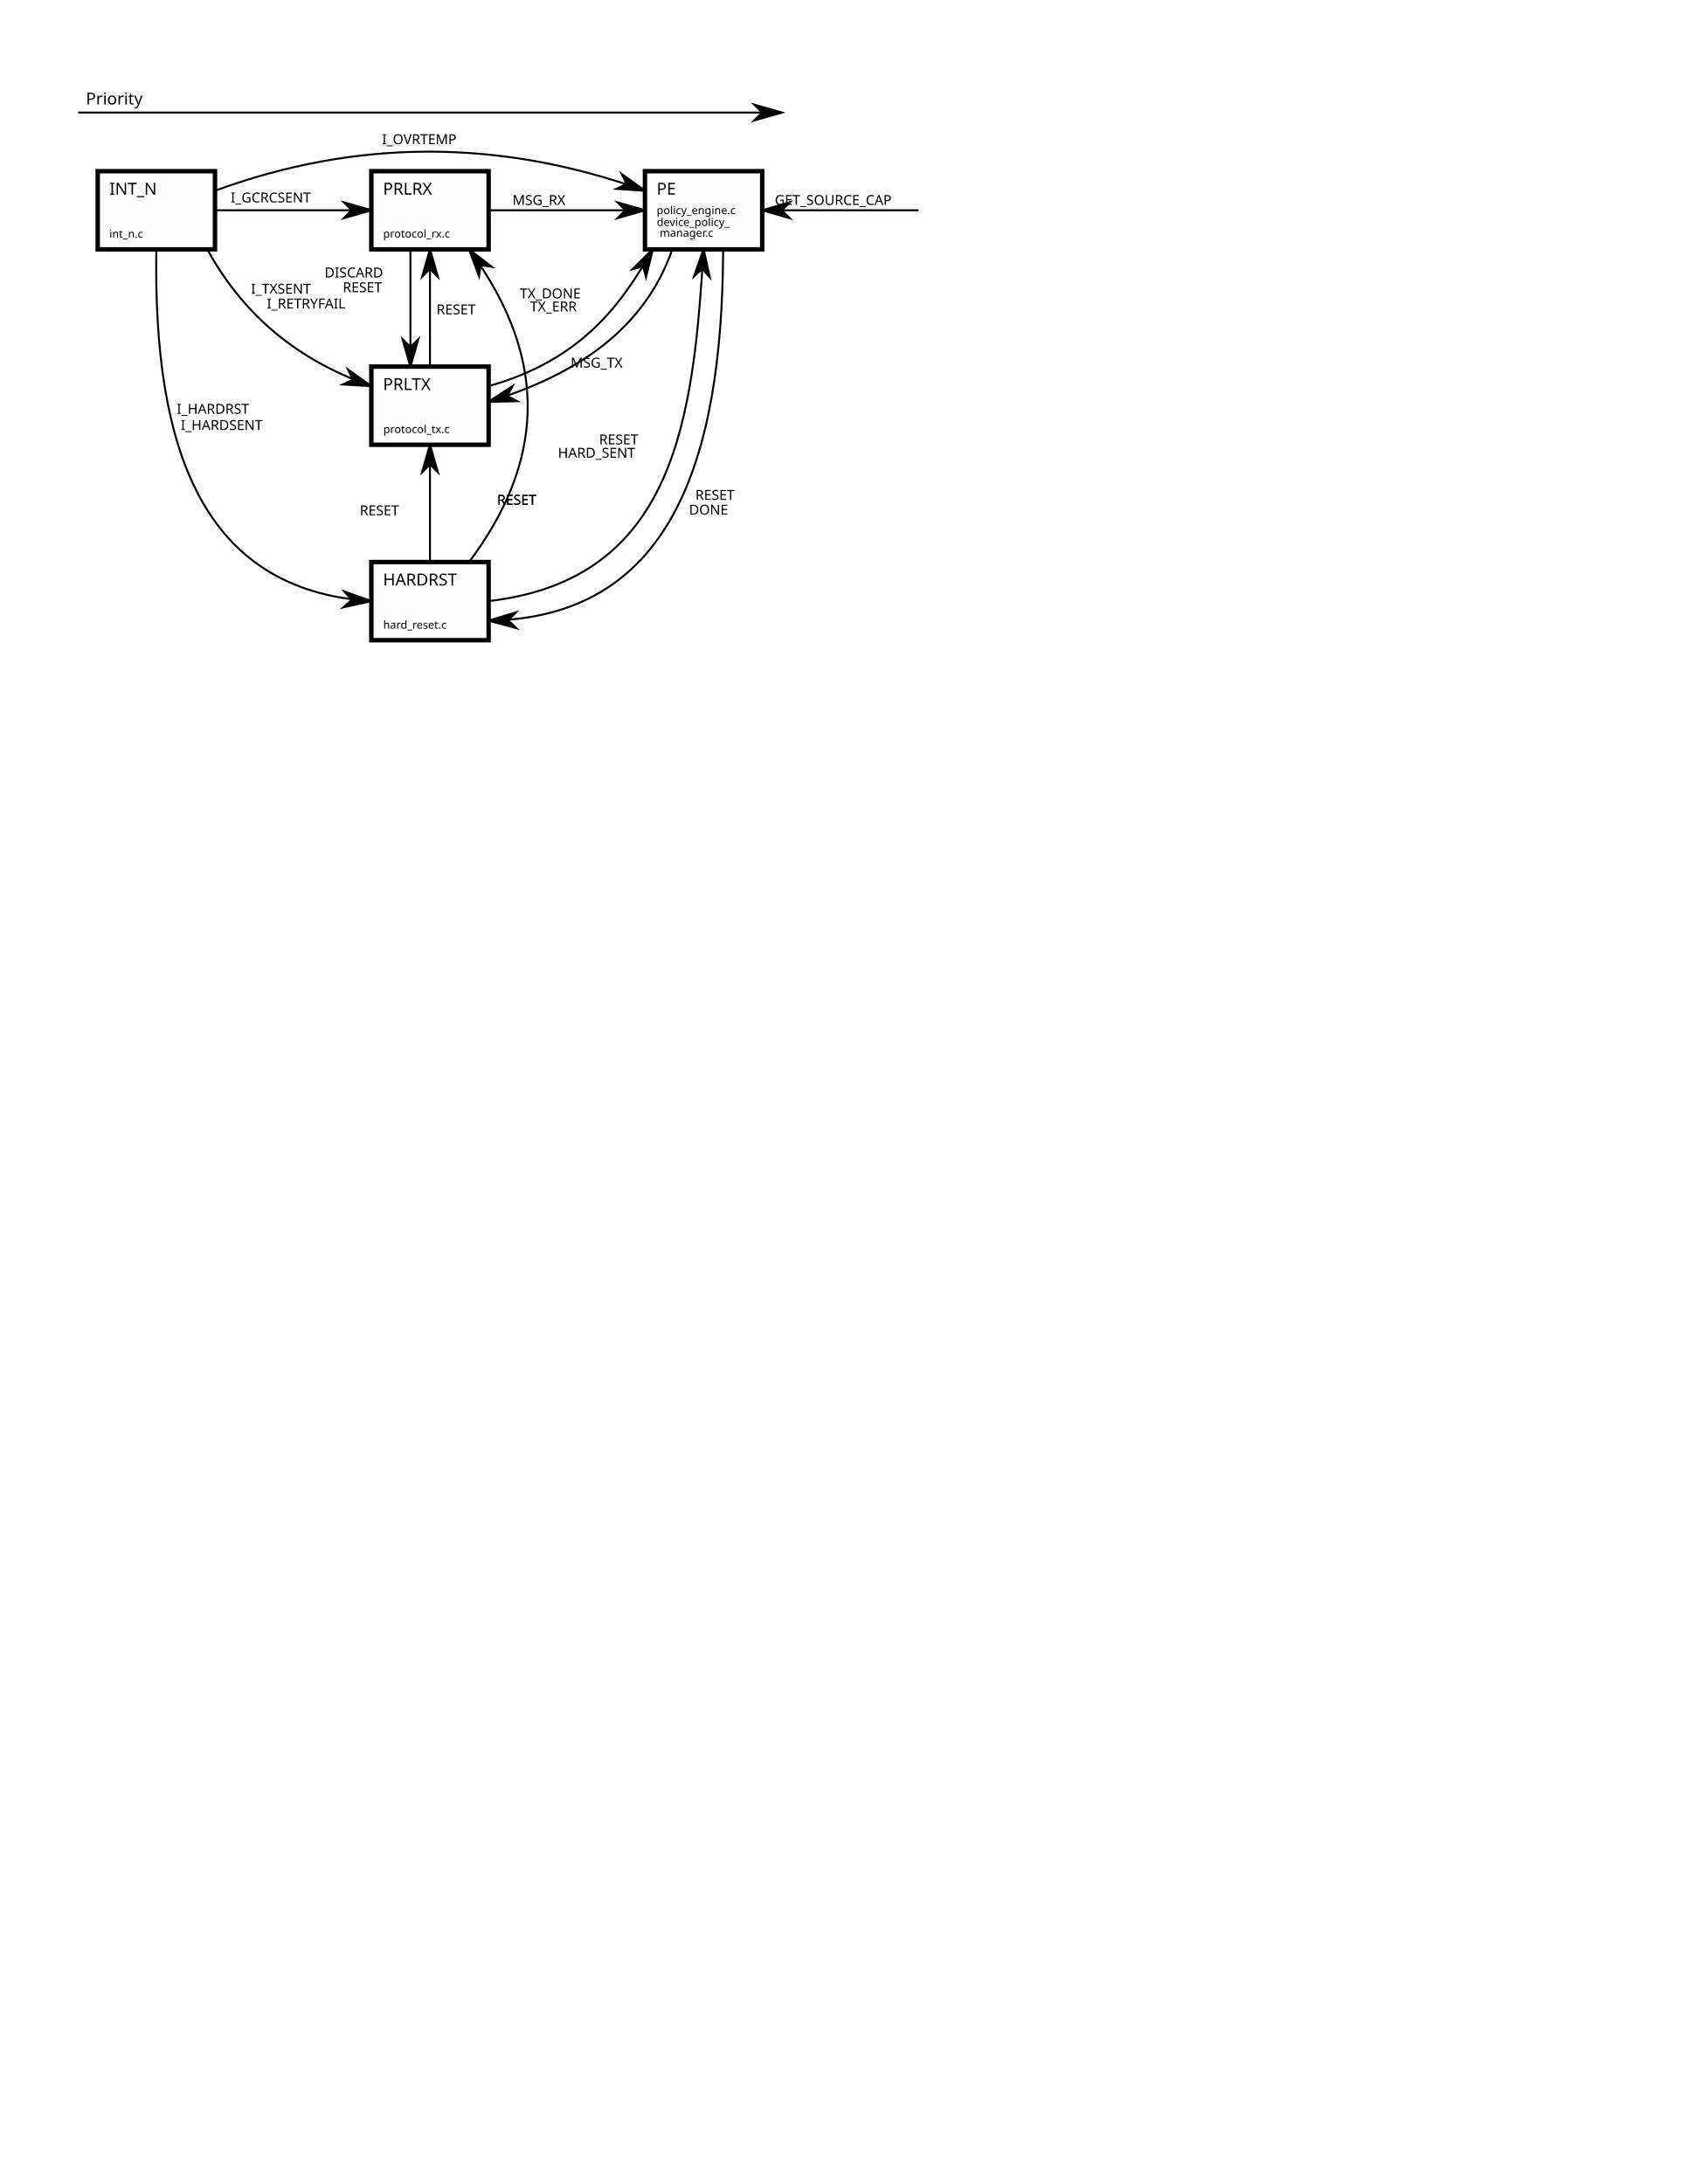
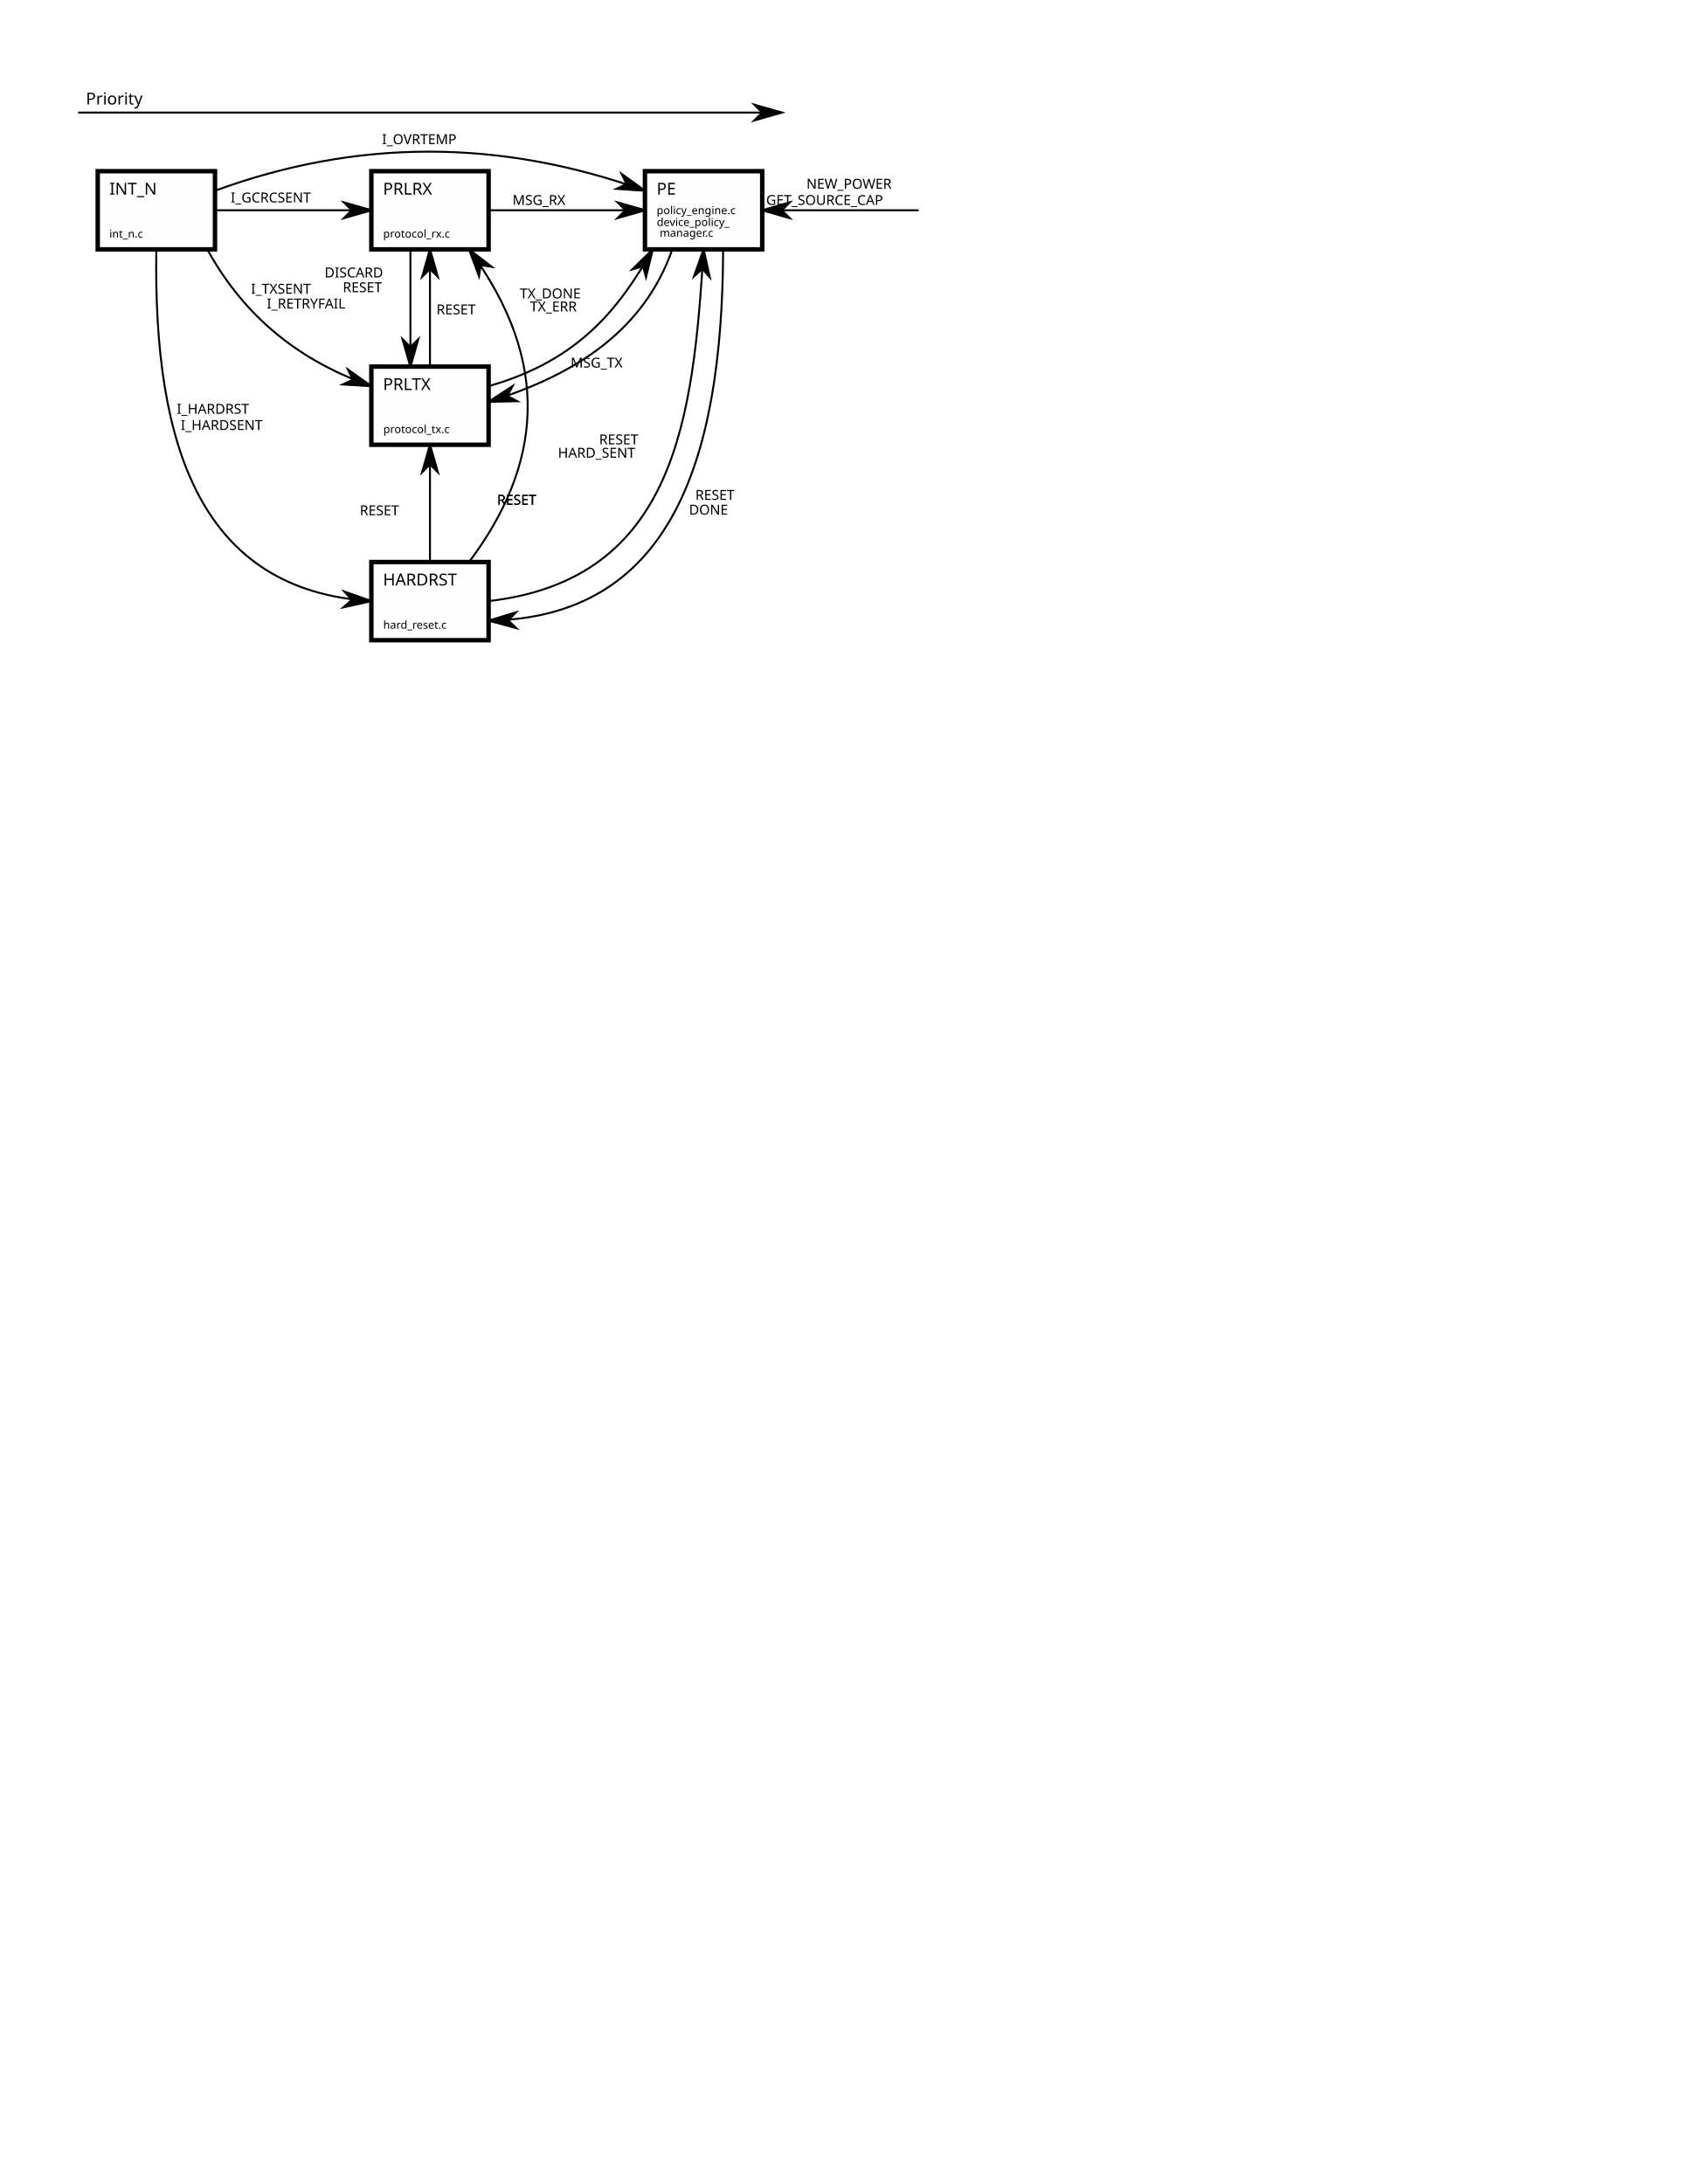
<svg xmlns="http://www.w3.org/2000/svg" width="8.5in" height="11in" viewBox="0 0 215.9 279.4" version="1.1" id="svg8">
  <defs id="defs2">
    <marker style="overflow:visible" id="InfiniteLineStart" refX="0" refY="0" orient="auto">
      <g id="g4863" style="fill:#000000;stroke:#000000;stroke-opacity:1;fill-opacity:1" transform="translate(-13,0)">
        <circle id="circle4857" r="0.8" cy="0" cx="3" style="stroke:#000000;stroke-opacity:1;fill:#000000;fill-opacity:1" />
        <circle id="circle4859" r="0.8" cy="0" cx="6.5" style="stroke:#000000;stroke-opacity:1;fill:#000000;fill-opacity:1" />
        <circle id="circle4861" r="0.8" cy="0" cx="10" style="stroke:#000000;stroke-opacity:1;fill:#000000;fill-opacity:1" />
      </g>
    </marker>
    <marker orient="auto" refY="0.0" refX="0.0" id="marker5236" style="overflow:visible;">
      <path id="path4616" d="M 0.0,0.0 L 5.0,-5.0 L -12.5,0.0 L 5.0,5.0 L 0.0,0.0 z " style="fill-rule:evenodd;stroke:#000000;stroke-width:1pt;stroke-opacity:1;fill:#000000;fill-opacity:1" transform="scale(0.8) rotate(180) translate(12.5,0)" />
    </marker>
    <marker orient="auto" refY="0.0" refX="0.0" id="Arrow1Mend" style="overflow:visible;">
      <path id="path4622" d="M 0.0,0.0 L 5.0,-5.0 L -12.5,0.0 L 5.0,5.0 L 0.0,0.0 z " style="fill-rule:evenodd;stroke:#000000;stroke-width:1pt;stroke-opacity:1;fill:#000000;fill-opacity:1" transform="scale(0.4) rotate(180) translate(10,0)" />
    </marker>
    <marker orient="auto" refY="0.0" refX="0.0" id="Arrow1Send" style="overflow:visible;">
      <path id="path4628" d="M 0.0,0.0 L 5.0,-5.0 L -12.5,0.0 L 5.0,5.0 L 0.0,0.0 z " style="fill-rule:evenodd;stroke:#000000;stroke-width:1pt;stroke-opacity:1;fill:#000000;fill-opacity:1" transform="scale(0.2) rotate(180) translate(6,0)" />
    </marker>
    <marker orient="auto" refY="0.0" refX="0.0" id="marker4611" style="overflow:visible;">
      <path id="path4609" d="M 0.0,0.0 L 5.0,-5.0 L -12.5,0.0 L 5.0,5.0 L 0.0,0.0 z " style="fill-rule:evenodd;stroke:#000000;stroke-width:1pt;stroke-opacity:1;fill:#000000;fill-opacity:1" transform="scale(0.8) rotate(180) translate(12.5,0)" />
    </marker>
    <marker style="overflow:visible;" id="marker11527" refX="0.0" refY="0.0" orient="auto">
      <path transform="scale(0.8) rotate(180) translate(12.5,0)" style="fill-rule:evenodd;stroke:#000000;stroke-width:1pt;stroke-opacity:1;fill:#000000;fill-opacity:1" d="M 0.0,0.0 L 5.0,-5.0 L -12.5,0.0 L 5.0,5.0 L 0.0,0.0 z " id="path11525" />
    </marker>
    <marker style="overflow:visible;" id="marker9585" refX="0.0" refY="0.0" orient="auto">
      <path transform="scale(0.8) rotate(180) translate(12.5,0)" style="fill-rule:evenodd;stroke:#000000;stroke-width:1pt;stroke-opacity:1;fill:#000000;fill-opacity:1" d="M 0.0,0.0 L 5.0,-5.0 L -12.5,0.0 L 5.0,5.0 L 0.0,0.0 z " id="path9583" />
    </marker>
    <marker style="overflow:visible;" id="marker9123" refX="0.0" refY="0.0" orient="auto">
      <path transform="scale(0.8) rotate(180) translate(12.5,0)" style="fill-rule:evenodd;stroke:#000000;stroke-width:1pt;stroke-opacity:1;fill:#000000;fill-opacity:1" d="M 0.0,0.0 L 5.0,-5.0 L -12.5,0.0 L 5.0,5.0 L 0.0,0.0 z " id="path9121" />
    </marker>
    <marker orient="auto" refY="0.0" refX="0.0" id="marker9035" style="overflow:visible;">
      <path id="path9033" d="M 0.0,0.0 L 5.0,-5.0 L -12.5,0.0 L 5.0,5.0 L 0.0,0.0 z " style="fill-rule:evenodd;stroke:#000000;stroke-width:1pt;stroke-opacity:1;fill:#000000;fill-opacity:1" transform="scale(0.8) rotate(180) translate(12.5,0)" />
    </marker>
    <marker style="overflow:visible;" id="marker8953" refX="0.0" refY="0.0" orient="auto">
      <path transform="scale(0.8) rotate(180) translate(12.5,0)" style="fill-rule:evenodd;stroke:#000000;stroke-width:1pt;stroke-opacity:1;fill:#000000;fill-opacity:1" d="M 0.0,0.0 L 5.0,-5.0 L -12.5,0.0 L 5.0,5.0 L 0.0,0.0 z " id="path8951" />
    </marker>
    <marker orient="auto" refY="0.0" refX="0.0" id="marker8619" style="overflow:visible;">
      <path id="path8617" d="M 0.0,0.0 L 5.0,-5.0 L -12.5,0.0 L 5.0,5.0 L 0.0,0.0 z " style="fill-rule:evenodd;stroke:#000000;stroke-width:1pt;stroke-opacity:1;fill:#000000;fill-opacity:1" transform="scale(0.8) rotate(180) translate(12.5,0)" />
    </marker>
    <marker style="overflow:visible;" id="marker8549" refX="0.0" refY="0.0" orient="auto">
      <path transform="scale(0.8) rotate(180) translate(12.5,0)" style="fill-rule:evenodd;stroke:#000000;stroke-width:1pt;stroke-opacity:1;fill:#000000;fill-opacity:1" d="M 0.0,0.0 L 5.0,-5.0 L -12.5,0.0 L 5.0,5.0 L 0.0,0.0 z " id="path8547" />
    </marker>
    <marker orient="auto" refY="0.0" refX="0.0" id="marker7571" style="overflow:visible;">
      <path id="path7569" d="M 0.0,0.0 L 5.0,-5.0 L -12.5,0.0 L 5.0,5.0 L 0.0,0.0 z " style="fill-rule:evenodd;stroke:#000000;stroke-width:1pt;stroke-opacity:1;fill:#000000;fill-opacity:1" transform="scale(0.8) rotate(180) translate(12.5,0)" />
    </marker>
    <marker style="overflow:visible;" id="marker6867" refX="0.0" refY="0.0" orient="auto">
      <path transform="scale(0.8) rotate(180) translate(12.5,0)" style="fill-rule:evenodd;stroke:#000000;stroke-width:1pt;stroke-opacity:1;fill:#000000;fill-opacity:1" d="M 0.0,0.0 L 5.0,-5.0 L -12.5,0.0 L 5.0,5.0 L 0.0,0.0 z " id="path6865" />
    </marker>
    <marker orient="auto" refY="0.0" refX="0.0" id="marker6815" style="overflow:visible;">
      <path id="path6813" d="M 0.0,0.0 L 5.0,-5.0 L -12.5,0.0 L 5.0,5.0 L 0.0,0.0 z " style="fill-rule:evenodd;stroke:#000000;stroke-width:1pt;stroke-opacity:1;fill:#000000;fill-opacity:1" transform="scale(0.8) rotate(180) translate(12.5,0)" />
    </marker>
    <marker style="overflow:visible;" id="marker6315" refX="0.0" refY="0.0" orient="auto">
      <path transform="scale(0.8) rotate(180) translate(12.5,0)" style="fill-rule:evenodd;stroke:#000000;stroke-width:1pt;stroke-opacity:1;fill:#000000;fill-opacity:1" d="M 0.0,0.0 L 5.0,-5.0 L -12.5,0.0 L 5.0,5.0 L 0.0,0.0 z " id="path6313" />
    </marker>
    <marker orient="auto" refY="0.0" refX="0.0" id="marker4893" style="overflow:visible;">
      <path id="path4891" d="M 0.0,0.0 L 5.0,-5.0 L -12.5,0.0 L 5.0,5.0 L 0.0,0.0 z " style="fill-rule:evenodd;stroke:#000000;stroke-width:1pt;stroke-opacity:1;fill:#000000;fill-opacity:1" transform="scale(0.8) rotate(180) translate(12.5,0)" />
    </marker>
    <marker style="overflow:visible;" id="marker4857" refX="0.0" refY="0.0" orient="auto">
      <path transform="scale(0.8) rotate(180) translate(12.5,0)" style="fill-rule:evenodd;stroke:#000000;stroke-width:1pt;stroke-opacity:1;fill:#000000;fill-opacity:1" d="M 0.0,0.0 L 5.0,-5.0 L -12.5,0.0 L 5.0,5.0 L 0.0,0.0 z " id="path4855" />
    </marker>
    <marker orient="auto" refY="0.0" refX="0.0" id="Arrow1Lend" style="overflow:visible;">
      <path id="path4568" d="M 0.0,0.0 L 5.0,-5.0 L -12.5,0.0 L 5.0,5.0 L 0.0,0.0 z " style="fill-rule:evenodd;stroke:#000000;stroke-width:1pt;stroke-opacity:1;fill:#000000;fill-opacity:1" transform="scale(0.8) rotate(180) translate(12.5,0)" />
    </marker>
  </defs>
  <g id="layer1" transform="translate(0,-17.6)">
    <path style="fill:none;fill-rule:evenodd;stroke:#000000;stroke-width:0.25;stroke-linecap:butt;stroke-linejoin:miter;stroke-miterlimit:4;stroke-dasharray:none;stroke-opacity:1;marker-end:url(#marker4611)" d="m 117.5,44.5 h -20" id="path4607" />
    <path style="fill:none;fill-rule:evenodd;stroke:#000000;stroke-width:0.25;stroke-linecap:butt;stroke-linejoin:miter;stroke-miterlimit:4;stroke-dasharray:none;stroke-opacity:1;marker-end:url(#marker9123)" d="M 52.5,49.5 V 64.5" id="path8939" />
    <path style="fill:none;fill-rule:evenodd;stroke:#000000;stroke-width:0.25;stroke-linecap:butt;stroke-linejoin:miter;stroke-miterlimit:4;stroke-dasharray:none;stroke-opacity:1;marker-end:url(#marker9035)" d="M 55,64.5 V 49.5" id="path8941" />
    <path style="fill:none;fill-rule:evenodd;stroke:#000000;stroke-width:0.25;stroke-linecap:butt;stroke-linejoin:miter;stroke-miterlimit:4;stroke-dasharray:none;stroke-opacity:1;marker-end:url(#marker8953)" d="m 60,89.5 c 9.252,-12.344 10.721,-25.445 0,-40" id="path8943" />
    <path id="path9581" d="m 55,89.5 v -15" style="fill:none;fill-rule:evenodd;stroke:#000000;stroke-width:0.25;stroke-linecap:butt;stroke-linejoin:miter;stroke-miterlimit:4;stroke-dasharray:none;stroke-opacity:1;marker-end:url(#marker9585)" />
    <path style="fill:none;fill-rule:evenodd;stroke:#000000;stroke-width:0.25;stroke-linecap:butt;stroke-linejoin:miter;stroke-miterlimit:4;stroke-dasharray:none;stroke-opacity:1;marker-end:url(#marker6867)" d="m 62.5,67 c 11.745,-3.328 16.821,-10.177 21,-17.5" id="path6803" />
    <path style="fill:none;fill-rule:evenodd;stroke:#000000;stroke-width:0.25;stroke-linecap:butt;stroke-linejoin:miter;stroke-miterlimit:4;stroke-dasharray:none;stroke-opacity:1;marker-end:url(#marker6815)" d="M 86,49.5 C 82.369,59.864 73.65,65.55 62.5,69" id="path6805" />
    <path style="fill:none;fill-rule:evenodd;stroke:#000000;stroke-width:0.25;stroke-linecap:butt;stroke-linejoin:miter;stroke-miterlimit:4;stroke-dasharray:none;stroke-opacity:1;marker-end:url(#marker7571)" d="m 27.5,42 c 18.059,-6.627 36.382,-6.707 55,0" id="path7561" />
    <path style="fill:none;fill-rule:evenodd;stroke:#000000;stroke-width:0.25;stroke-linecap:butt;stroke-linejoin:miter;stroke-miterlimit:4;stroke-dasharray:none;stroke-opacity:1;marker-end:url(#marker8619)" d="M 62.5,94.5 C 86.509,91.721 88.677,70.958 90,49.5" id="path8537" />
    <path style="fill:none;fill-rule:evenodd;stroke:#000000;stroke-width:0.25;stroke-linecap:butt;stroke-linejoin:miter;stroke-miterlimit:4;stroke-dasharray:none;stroke-opacity:1;marker-end:url(#marker8549)" d="m 92.5,49.5 c -0.092,27.628 -7.003,47.138 -30,47.5" id="path8539" />
    <path style="fill:none;fill-rule:evenodd;stroke:#000000;stroke-width:0.25;stroke-linecap:butt;stroke-linejoin:miter;stroke-miterlimit:4;stroke-dasharray:none;stroke-opacity:1;marker-end:url(#Arrow1Lend)" d="m 27.5,44.5 h 20" id="path4563" />
    <path style="fill:none;fill-rule:evenodd;stroke:#000000;stroke-width:0.25;stroke-linecap:butt;stroke-linejoin:miter;stroke-miterlimit:4;stroke-dasharray:none;stroke-opacity:1;marker-end:url(#marker4857)" d="m 26.5,49.5 c 4.223,7.593 10.58,13.833 21,17.5" id="path4847" />
    <path style="fill:none;fill-rule:evenodd;stroke:#000000;stroke-width:0.25;stroke-linecap:butt;stroke-linejoin:miter;stroke-miterlimit:4;stroke-dasharray:none;stroke-opacity:1;marker-end:url(#marker4893)" d="M 20,49.5 C 19.579,75.005 25.862,93.165 47.5,94.5" id="path4883" />
    <path id="path6311" d="m 62.5,44.5 h 20" style="fill:none;fill-rule:evenodd;stroke:#000000;stroke-width:0.25;stroke-linecap:butt;stroke-linejoin:miter;stroke-miterlimit:4;stroke-dasharray:none;stroke-opacity:1;marker-end:url(#marker6315)" />
    <rect style="fill:#fefefe;fill-opacity:1;stroke:#000000;stroke-width:0.568;stroke-miterlimit:4;stroke-dasharray:none;stroke-opacity:1" id="rect4485" width="15" height="10" x="12.5" y="39.5" />
    <text xml:space="preserve" style="font-style:normal;font-variant:normal;font-weight:normal;font-stretch:normal;font-size:2.117px;line-height:3.307px;font-family:'Source Code Pro';-inkscape-font-specification:'Source Code Pro';letter-spacing:0px;word-spacing:0px;fill:#000000;fill-opacity:1;stroke:none;stroke-width:0.132px;stroke-linecap:butt;stroke-linejoin:miter;stroke-opacity:1" x="14" y="42.5" id="text4494">
      <tspan id="tspan4492" x="14" y="42.5" style="font-style:normal;font-variant:normal;font-weight:normal;font-stretch:normal;font-family:'Source Code Pro';-inkscape-font-specification:'Source Code Pro';stroke-width:0.132px">INT_N</tspan>
    </text>
    <rect style="fill:#fefefe;fill-opacity:1;stroke:#000000;stroke-width:0.568;stroke-miterlimit:4;stroke-dasharray:none;stroke-opacity:1" id="rect4485-6" width="15" height="10" x="47.5" y="39.5" />
    <text xml:space="preserve" style="font-style:normal;font-variant:normal;font-weight:normal;font-stretch:normal;font-size:2.117px;line-height:3.307px;font-family:'Source Code Pro';-inkscape-font-specification:'Source Code Pro';letter-spacing:0px;word-spacing:0px;fill:#000000;fill-opacity:1;stroke:none;stroke-width:0.132px;stroke-linecap:butt;stroke-linejoin:miter;stroke-opacity:1" x="49" y="42.5" id="text4494-5">
      <tspan id="tspan4492-8" x="49" y="42.5" style="font-style:normal;font-variant:normal;font-weight:normal;font-stretch:normal;font-family:'Source Code Pro';-inkscape-font-specification:'Source Code Pro';stroke-width:0.132px">PRLRX</tspan>
    </text>
    <flowRoot xml:space="preserve" id="flowRoot4517" style="fill:black;stroke:none;stroke-opacity:1;stroke-width:1px;stroke-linejoin:miter;stroke-linecap:butt;fill-opacity:1;font-family:sans-serif;font-style:normal;font-weight:normal;font-size:16px;line-height:25px;letter-spacing:0px;word-spacing:0px">
      <flowRegion id="flowRegion4519">
        <rect id="rect4521" width="185.197" height="136.063" x="374.173" y="130.016" />
      </flowRegion>
      <flowPara id="flowPara4523" />
    </flowRoot>
    <rect y="64.5" x="47.5" height="10" width="15" id="rect4525" style="fill:#fefefe;fill-opacity:1;stroke:#000000;stroke-width:0.568;stroke-miterlimit:4;stroke-dasharray:none;stroke-opacity:1" />
    <text id="text4529" y="67.5" x="49" style="font-style:normal;font-variant:normal;font-weight:normal;font-stretch:normal;font-size:2.117px;line-height:3.307px;font-family:'Source Code Pro';-inkscape-font-specification:'Source Code Pro';letter-spacing:0px;word-spacing:0px;fill:#000000;fill-opacity:1;stroke:none;stroke-width:0.132px;stroke-linecap:butt;stroke-linejoin:miter;stroke-opacity:1" xml:space="preserve">
      <tspan style="font-style:normal;font-variant:normal;font-weight:normal;font-stretch:normal;font-family:'Source Code Pro';-inkscape-font-specification:'Source Code Pro';stroke-width:0.132px" y="67.5" x="49" id="tspan4527">PRLTX</tspan>
    </text>
    <rect style="fill:#fefefe;fill-opacity:1;stroke:#000000;stroke-width:0.568;stroke-miterlimit:4;stroke-dasharray:none;stroke-opacity:1" id="rect4531" width="15" height="10" x="47.5" y="89.5" />
    <text xml:space="preserve" style="font-style:normal;font-variant:normal;font-weight:normal;font-stretch:normal;font-size:2.117px;line-height:3.307px;font-family:'Source Code Pro';-inkscape-font-specification:'Source Code Pro';letter-spacing:0px;word-spacing:0px;fill:#000000;fill-opacity:1;stroke:none;stroke-width:0.132px;stroke-linecap:butt;stroke-linejoin:miter;stroke-opacity:1" x="49" y="92.5" id="text4535">
      <tspan id="tspan4533" x="49" y="92.5" style="font-style:normal;font-variant:normal;font-weight:normal;font-stretch:normal;font-family:'Source Code Pro';-inkscape-font-specification:'Source Code Pro';stroke-width:0.132px">HARDRST</tspan>
    </text>
    <rect y="39.5" x="82.5" height="10" width="15" id="rect4537" style="fill:#fefefe;fill-opacity:1;stroke:#000000;stroke-width:0.568;stroke-miterlimit:4;stroke-dasharray:none;stroke-opacity:1" />
    <text id="text4541" y="42.5" x="84" style="font-style:normal;font-variant:normal;font-weight:normal;font-stretch:normal;font-size:2.117px;line-height:3.307px;font-family:'Source Code Pro';-inkscape-font-specification:'Source Code Pro';letter-spacing:0px;word-spacing:0px;fill:#000000;fill-opacity:1;stroke:none;stroke-width:0.132px;stroke-linecap:butt;stroke-linejoin:miter;stroke-opacity:1" xml:space="preserve">
      <tspan style="font-style:normal;font-variant:normal;font-weight:normal;font-stretch:normal;font-family:'Source Code Pro';-inkscape-font-specification:'Source Code Pro';stroke-width:0.132px" y="42.5" x="84" id="tspan4539">PE</tspan>
    </text>
    <text xml:space="preserve" style="font-style:normal;font-weight:normal;font-size:2.117px;line-height:3.307px;font-family:sans-serif;letter-spacing:0px;word-spacing:0px;fill:#000000;fill-opacity:1;stroke:none;stroke-width:0.132px;stroke-linecap:butt;stroke-linejoin:miter;stroke-opacity:1" x="29.5" y="43.5" id="text6277">
      <tspan id="tspan6275" x="29.5" y="43.5" style="font-style:normal;font-variant:normal;font-weight:normal;font-stretch:normal;font-size:1.764px;font-family:'Source Code Pro';-inkscape-font-specification:'Source Code Pro';stroke-width:0.132px">I_GCRCSENT</tspan>
    </text>
    <text id="text6291" y="55.17" x="32.099" style="font-style:normal;font-weight:normal;font-size:2.117px;line-height:3.307px;font-family:sans-serif;letter-spacing:0px;word-spacing:0px;fill:#000000;fill-opacity:1;stroke:none;stroke-width:0.132px;stroke-linecap:butt;stroke-linejoin:miter;stroke-opacity:1" xml:space="preserve">
      <tspan style="font-style:normal;font-variant:normal;font-weight:normal;font-stretch:normal;font-size:1.764px;font-family:'Source Code Pro';-inkscape-font-specification:'Source Code Pro';stroke-width:0.132px" y="55.17" x="32.099" id="tspan6289">I_TXSENT</tspan>
    </text>
    <text xml:space="preserve" style="font-style:normal;font-weight:normal;font-size:2.117px;line-height:3.307px;font-family:sans-serif;letter-spacing:0px;word-spacing:0px;fill:#000000;fill-opacity:1;stroke:none;stroke-width:0.132px;stroke-linecap:butt;stroke-linejoin:miter;stroke-opacity:1" x="34.13" y="57.06" id="text6295">
      <tspan id="tspan6293" x="34.13" y="57.06" style="font-style:normal;font-variant:normal;font-weight:normal;font-stretch:normal;font-size:1.764px;font-family:'Source Code Pro';-inkscape-font-specification:'Source Code Pro';stroke-width:0.132px">I_RETRYFAIL</tspan>
    </text>
    <text xml:space="preserve" style="font-style:normal;font-weight:normal;font-size:2.117px;line-height:3.307px;font-family:sans-serif;letter-spacing:0px;word-spacing:0px;fill:#000000;fill-opacity:1;stroke:none;stroke-width:0.132px;stroke-linecap:butt;stroke-linejoin:miter;stroke-opacity:1" x="22.611" y="70.538" id="text6299">
      <tspan id="tspan6297" x="22.611" y="70.538" style="font-style:normal;font-variant:normal;font-weight:normal;font-stretch:normal;font-size:1.764px;font-family:'Source Code Pro';-inkscape-font-specification:'Source Code Pro';stroke-width:0.132px">I_HARDRST</tspan>
    </text>
    <text id="text6303" y="72.609" x="23.112" style="font-style:normal;font-weight:normal;font-size:2.117px;line-height:3.307px;font-family:sans-serif;letter-spacing:0px;word-spacing:0px;fill:#000000;fill-opacity:1;stroke:none;stroke-width:0.132px;stroke-linecap:butt;stroke-linejoin:miter;stroke-opacity:1" xml:space="preserve">
      <tspan style="font-style:normal;font-variant:normal;font-weight:normal;font-stretch:normal;font-size:1.764px;font-family:'Source Code Pro';-inkscape-font-specification:'Source Code Pro';stroke-width:0.132px" y="72.609" x="23.112" id="tspan6301">I_HARDSENT</tspan>
    </text>
    <text xml:space="preserve" style="font-style:normal;font-weight:normal;font-size:2.117px;line-height:3.307px;font-family:sans-serif;text-align:end;letter-spacing:0px;word-spacing:0px;text-anchor:end;fill:#000000;fill-opacity:1;stroke:none;stroke-width:0.132px;stroke-linecap:butt;stroke-linejoin:miter;stroke-opacity:1" x="77.035" y="55.771" id="text7555">
      <tspan id="tspan7553" x="77.035" y="55.771" style="font-style:normal;font-variant:normal;font-weight:normal;font-stretch:normal;font-size:1.764px;font-family:'Source Code Pro';-inkscape-font-specification:'Source Code Pro';text-align:end;text-anchor:end;stroke-width:0.132px">TX_DONE</tspan>
    </text>
    <text id="text7559" y="57.442" x="76.534" style="font-style:normal;font-weight:normal;font-size:2.117px;line-height:3.307px;font-family:sans-serif;text-align:end;letter-spacing:0px;word-spacing:0px;text-anchor:end;fill:#000000;fill-opacity:1;stroke:none;stroke-width:0.132px;stroke-linecap:butt;stroke-linejoin:miter;stroke-opacity:1" xml:space="preserve">
      <tspan style="font-style:normal;font-variant:normal;font-weight:normal;font-stretch:normal;font-size:1.764px;font-family:'Source Code Pro';-inkscape-font-specification:'Source Code Pro';text-align:end;text-anchor:end;stroke-width:0.132px" y="57.442" x="76.534" id="tspan7557">TX_ERR</tspan>
    </text>
    <text id="text8493" y="36.042" x="55.002" style="font-style:normal;font-weight:normal;font-size:2.117px;line-height:3.307px;font-family:sans-serif;text-align:center;letter-spacing:0px;word-spacing:0px;text-anchor:middle;fill:#000000;fill-opacity:1;stroke:none;stroke-width:0.132px;stroke-linecap:butt;stroke-linejoin:miter;stroke-opacity:1" xml:space="preserve">
      <tspan style="font-style:normal;font-variant:normal;font-weight:normal;font-stretch:normal;font-size:1.764px;font-family:'Source Code Pro';-inkscape-font-specification:'Source Code Pro';text-align:center;text-anchor:middle;stroke-width:0.132px" y="36.042" x="55.002" id="tspan8491">I_OVRTEMP</tspan>
    </text>
    <text id="text8535" y="43.821" x="75.072" style="font-style:normal;font-weight:normal;font-size:2.117px;line-height:3.307px;font-family:sans-serif;text-align:start;letter-spacing:0px;word-spacing:0px;text-anchor:start;fill:#000000;fill-opacity:1;stroke:none;stroke-width:0.132px;stroke-linecap:butt;stroke-linejoin:miter;stroke-opacity:1" xml:space="preserve">
      <tspan style="font-style:normal;font-variant:normal;font-weight:normal;font-stretch:normal;font-size:1.764px;font-family:'Source Code Pro';-inkscape-font-specification:'Source Code Pro';text-align:end;text-anchor:end;stroke-width:0.132px" y="43.821" x="75.072" id="tspan8533">MSG_RX</tspan>
    </text>
    <text xml:space="preserve" style="font-style:normal;font-weight:normal;font-size:2.117px;line-height:3.307px;font-family:sans-serif;text-align:end;letter-spacing:0px;word-spacing:0px;text-anchor:end;fill:#000000;fill-opacity:1;stroke:none;stroke-width:0.132px;stroke-linecap:butt;stroke-linejoin:miter;stroke-opacity:1" x="83.994" y="76.151" id="text8875">
      <tspan id="tspan8873" x="83.994" y="76.151" style="font-style:normal;font-variant:normal;font-weight:normal;font-stretch:normal;font-size:1.764px;font-family:'Source Code Pro';-inkscape-font-specification:'Source Code Pro';text-align:end;text-anchor:end;stroke-width:0.132px">HARD_SENT</tspan>
    </text>
    <text xml:space="preserve" style="font-style:normal;font-weight:normal;font-size:2.117px;line-height:3.307px;font-family:sans-serif;text-align:end;letter-spacing:0px;word-spacing:0px;text-anchor:end;fill:#000000;fill-opacity:1;stroke:none;stroke-width:0.132px;stroke-linecap:butt;stroke-linejoin:miter;stroke-opacity:1" x="84.395" y="74.447" id="text8883">
      <tspan id="tspan8881" x="84.395" y="74.447" style="font-style:normal;font-variant:normal;font-weight:normal;font-stretch:normal;font-size:1.764px;font-family:'Source Code Pro';-inkscape-font-specification:'Source Code Pro';text-align:end;text-anchor:end;stroke-width:0.132px">RESET</tspan>
    </text>
    <text id="text8897" y="81.547" x="88.945" style="font-style:normal;font-weight:normal;font-size:2.117px;line-height:3.307px;font-family:sans-serif;letter-spacing:0px;word-spacing:0px;fill:#000000;fill-opacity:1;stroke:none;stroke-width:0.132px;stroke-linecap:butt;stroke-linejoin:miter;stroke-opacity:1" xml:space="preserve">
      <tspan style="font-style:normal;font-variant:normal;font-weight:normal;font-stretch:normal;font-size:1.764px;font-family:'Source Code Pro';-inkscape-font-specification:'Source Code Pro';stroke-width:0.132px" y="81.547" x="88.945" id="tspan8895">RESET</tspan>
    </text>
    <text xml:space="preserve" style="font-style:normal;font-weight:normal;font-size:2.117px;line-height:3.307px;font-family:sans-serif;letter-spacing:0px;word-spacing:0px;fill:#000000;fill-opacity:1;stroke:none;stroke-width:0.132px;stroke-linecap:butt;stroke-linejoin:miter;stroke-opacity:1" x="88.142" y="83.436" id="text8901">
      <tspan id="tspan8899" x="88.142" y="83.436" style="font-style:normal;font-variant:normal;font-weight:normal;font-stretch:normal;font-size:1.764px;font-family:'Source Code Pro';-inkscape-font-specification:'Source Code Pro';stroke-width:0.132px">DONE</tspan>
    </text>
    <text id="text10969" y="82.172" x="71.355" style="font-style:normal;font-weight:normal;font-size:2.117px;line-height:3.307px;font-family:sans-serif;text-align:start;letter-spacing:0px;word-spacing:0px;text-anchor:start;fill:#000000;fill-opacity:1;stroke:none;stroke-width:0.132px;stroke-linecap:butt;stroke-linejoin:miter;stroke-opacity:1" xml:space="preserve">
      <tspan style="font-style:normal;font-variant:normal;font-weight:normal;font-stretch:normal;font-size:1.764px;font-family:'Source Code Pro';-inkscape-font-specification:'Source Code Pro';text-align:end;text-anchor:end;stroke-width:0.132px" y="82.172" x="71.355" id="tspan10967">RESET</tspan>
    </text>
    <text xml:space="preserve" style="font-style:normal;font-weight:normal;font-size:2.117px;line-height:3.307px;font-family:sans-serif;text-align:end;letter-spacing:0px;word-spacing:0px;text-anchor:end;fill:#000000;fill-opacity:1;stroke:none;stroke-width:0.132px;stroke-linecap:butt;stroke-linejoin:miter;stroke-opacity:1" x="53.779" y="83.518" id="text10973">
      <tspan id="tspan10971" x="53.779" y="83.518" style="font-style:normal;font-variant:normal;font-weight:normal;font-stretch:normal;font-size:1.764px;font-family:'Source Code Pro';-inkscape-font-specification:'Source Code Pro';text-align:end;text-anchor:end;stroke-width:0.132px">RESET</tspan>
    </text>
    <text xml:space="preserve" style="font-style:normal;font-weight:normal;font-size:2.117px;line-height:3.307px;font-family:sans-serif;text-align:start;letter-spacing:0px;word-spacing:0px;text-anchor:start;fill:#000000;fill-opacity:1;stroke:none;stroke-width:0.132px;stroke-linecap:butt;stroke-linejoin:miter;stroke-opacity:1" x="55.828" y="57.816" id="text10977">
      <tspan id="tspan10975" x="55.828" y="57.816" style="font-style:normal;font-variant:normal;font-weight:normal;font-stretch:normal;font-size:1.764px;font-family:'Source Code Pro';-inkscape-font-specification:'Source Code Pro';text-align:start;text-anchor:start;stroke-width:0.132px">RESET</tspan>
    </text>
    <text id="text10985" y="54.981" x="51.606" style="font-style:normal;font-weight:normal;font-size:2.117px;line-height:3.307px;font-family:sans-serif;text-align:end;letter-spacing:0px;word-spacing:0px;text-anchor:end;fill:#000000;fill-opacity:1;stroke:none;stroke-width:0.132px;stroke-linecap:butt;stroke-linejoin:miter;stroke-opacity:1" xml:space="preserve">
      <tspan style="font-style:normal;font-variant:normal;font-weight:normal;font-stretch:normal;font-size:1.764px;font-family:'Source Code Pro';-inkscape-font-specification:'Source Code Pro';text-align:end;text-anchor:end;stroke-width:0.132px" y="54.981" x="51.606" id="tspan10983">RESET</tspan>
    </text>
    <text xml:space="preserve" style="font-style:normal;font-weight:normal;font-size:2.117px;line-height:3.307px;font-family:sans-serif;text-align:end;letter-spacing:0px;word-spacing:0px;text-anchor:end;fill:#000000;fill-opacity:1;stroke:none;stroke-width:0.132px;stroke-linecap:butt;stroke-linejoin:miter;stroke-opacity:1" x="51.748" y="53.091" id="text10989">
      <tspan id="tspan10987" x="51.748" y="53.091" style="font-style:normal;font-variant:normal;font-weight:normal;font-stretch:normal;font-size:1.764px;font-family:'Source Code Pro';-inkscape-font-specification:'Source Code Pro';text-align:end;text-anchor:end;stroke-width:0.132px">DISCARD</tspan>
    </text>
    <text xml:space="preserve" style="font-style:normal;font-weight:normal;font-size:2.117px;line-height:3.307px;font-family:sans-serif;text-align:end;letter-spacing:0px;word-spacing:0px;text-anchor:end;fill:#000000;fill-opacity:1;stroke:none;stroke-width:0.132px;stroke-linecap:butt;stroke-linejoin:miter;stroke-opacity:1" x="82.392" y="64.623" id="text10993">
      <tspan id="tspan10991" x="82.392" y="64.623" style="font-style:normal;font-variant:normal;font-weight:normal;font-stretch:normal;font-size:1.764px;font-family:'Source Code Pro';-inkscape-font-specification:'Source Code Pro';text-align:end;text-anchor:end;stroke-width:0.132px">MSG_TX</tspan>
    </text>
    <text xml:space="preserve" style="font-style:normal;font-weight:normal;font-size:2.117px;line-height:3.307px;font-family:sans-serif;text-align:start;letter-spacing:0px;word-spacing:0px;text-anchor:start;fill:#000000;fill-opacity:1;stroke:none;stroke-width:0.132px;stroke-linecap:butt;stroke-linejoin:miter;stroke-opacity:1" x="49.006" y="47.995" id="text11243">
      <tspan id="tspan11241" x="49.006" y="47.995" style="font-style:normal;font-variant:normal;font-weight:normal;font-stretch:normal;font-size:1.411px;font-family:'Source Code Pro';-inkscape-font-specification:'Source Code Pro';text-align:start;text-anchor:start;stroke-width:0.132px">protocol_rx.c</tspan>
    </text>
    <text id="text11247" y="48.007" x="13.984" style="font-style:normal;font-weight:normal;font-size:2.117px;line-height:3.307px;font-family:sans-serif;text-align:start;letter-spacing:0px;word-spacing:0px;text-anchor:start;fill:#000000;fill-opacity:1;stroke:none;stroke-width:0.132px;stroke-linecap:butt;stroke-linejoin:miter;stroke-opacity:1" xml:space="preserve">
      <tspan style="font-style:normal;font-variant:normal;font-weight:normal;font-stretch:normal;font-size:1.411px;font-family:'Source Code Pro';-inkscape-font-specification:'Source Code Pro';text-align:start;text-anchor:start;stroke-width:0.132px" y="48.007" x="13.984" id="tspan11245">int_n.c</tspan>
    </text>
    <text xml:space="preserve" style="font-style:normal;font-weight:normal;font-size:2.117px;line-height:3.307px;font-family:sans-serif;text-align:start;letter-spacing:0px;word-spacing:0px;text-anchor:start;fill:#000000;fill-opacity:1;stroke:none;stroke-width:0.132px;stroke-linecap:butt;stroke-linejoin:miter;stroke-opacity:1" x="49.03" y="73.001" id="text11251">
      <tspan id="tspan11249" x="49.03" y="73.001" style="font-style:normal;font-variant:normal;font-weight:normal;font-stretch:normal;font-size:1.411px;font-family:'Source Code Pro';-inkscape-font-specification:'Source Code Pro';text-align:start;text-anchor:start;stroke-width:0.132px">protocol_tx.c</tspan>
    </text>
    <text id="text11255" y="98.03" x="49.018" style="font-style:normal;font-weight:normal;font-size:2.117px;line-height:3.307px;font-family:sans-serif;text-align:start;letter-spacing:0px;word-spacing:0px;text-anchor:start;fill:#000000;fill-opacity:1;stroke:none;stroke-width:0.132px;stroke-linecap:butt;stroke-linejoin:miter;stroke-opacity:1" xml:space="preserve">
      <tspan style="font-style:normal;font-variant:normal;font-weight:normal;font-stretch:normal;font-size:1.411px;font-family:'Source Code Pro';-inkscape-font-specification:'Source Code Pro';text-align:start;text-anchor:start;stroke-width:0.132px" y="98.03" x="49.018" id="tspan11253">hard_reset.c</tspan>
    </text>
    <text xml:space="preserve" style="font-style:normal;font-weight:normal;font-size:2.117px;line-height:3.307px;font-family:sans-serif;text-align:start;letter-spacing:0px;word-spacing:0px;text-anchor:start;fill:#000000;fill-opacity:1;stroke:none;stroke-width:0.132px;stroke-linecap:butt;stroke-linejoin:miter;stroke-opacity:1" x="83.991" y="44.997" id="text11259">
      <tspan id="tspan11257" x="83.991" y="44.997" style="font-style:normal;font-variant:normal;font-weight:normal;font-stretch:normal;font-size:1.411px;font-family:'Source Code Pro';-inkscape-font-specification:'Source Code Pro';text-align:start;text-anchor:start;stroke-width:0.132px">policy_engine.c</tspan>
    </text>
    <text id="text11263" y="46.509" x="84.016" style="font-style:normal;font-weight:normal;font-size:2.117px;line-height:65%;font-family:sans-serif;text-align:start;letter-spacing:0px;word-spacing:0px;text-anchor:start;fill:#000000;fill-opacity:1;stroke:none;stroke-width:0.132px;stroke-linecap:butt;stroke-linejoin:miter;stroke-opacity:1" xml:space="preserve">
      <tspan style="font-style:normal;font-variant:normal;font-weight:normal;font-stretch:normal;font-size:1.411px;line-height:65%;font-family:'Source Code Pro';-inkscape-font-specification:'Source Code Pro';text-align:start;text-anchor:start;stroke-width:0.132px" y="46.509" x="84.016" id="tspan11265">device_policy_</tspan>
      <tspan style="font-style:normal;font-variant:normal;font-weight:normal;font-stretch:normal;font-size:1.411px;line-height:65%;font-family:'Source Code Pro';-inkscape-font-specification:'Source Code Pro';text-align:start;text-anchor:start;stroke-width:0.132px" y="47.884" x="84.016" id="tspan11269"> manager.c</tspan>
    </text>
    <path id="path11523" d="m 10,32 h 90" style="fill:none;fill-rule:evenodd;stroke:#000000;stroke-width:0.25;stroke-linecap:butt;stroke-linejoin:miter;stroke-miterlimit:4;stroke-dasharray:none;stroke-opacity:1;marker-end:url(#marker11527)" />
    <text id="text12755" y="30.968" x="10.993" style="font-style:normal;font-variant:normal;font-weight:normal;font-stretch:normal;font-size:2.117px;line-height:3.307px;font-family:'Source Code Pro';-inkscape-font-specification:'Source Code Pro';letter-spacing:0px;word-spacing:0px;fill:#000000;fill-opacity:1;stroke:none;stroke-width:0.132px;stroke-linecap:butt;stroke-linejoin:miter;stroke-opacity:1" xml:space="preserve">
      <tspan style="font-style:normal;font-variant:normal;font-weight:normal;font-stretch:normal;font-family:'Source Sans Pro';-inkscape-font-specification:'Source Sans Pro';stroke-width:0.132px" y="30.968" x="10.993" id="tspan12753">Priority</tspan>
    </text>
    <text xml:space="preserve" style="font-style:normal;font-weight:normal;font-size:2.117px;line-height:3.307px;font-family:sans-serif;text-align:start;letter-spacing:0px;word-spacing:0px;text-anchor:start;fill:#000000;fill-opacity:1;stroke:none;stroke-width:0.132px;stroke-linecap:butt;stroke-linejoin:miter;stroke-opacity:1" x="71.355" y="82.172" id="text4683">
      <tspan id="tspan4681" x="71.355" y="82.172" style="font-style:normal;font-variant:normal;font-weight:normal;font-stretch:normal;font-size:1.764px;font-family:'Source Code Pro';-inkscape-font-specification:'Source Code Pro';text-align:end;text-anchor:end;stroke-width:0.132px">RESET</tspan>
    </text>
    <text xml:space="preserve" style="font-style:normal;font-weight:normal;font-size:2.117px;line-height:3.307px;font-family:sans-serif;text-align:start;letter-spacing:0px;word-spacing:0px;text-anchor:start;fill:#000000;fill-opacity:1;stroke:none;stroke-width:0.132px;stroke-linecap:butt;stroke-linejoin:miter;stroke-opacity:1" x="116.799" y="43.821" id="text7457">
      <tspan id="tspan7455" x="116.799" y="43.821" style="font-style:normal;font-variant:normal;font-weight:normal;font-stretch:normal;font-size:1.764px;font-family:'Source Code Pro';-inkscape-font-specification:'Source Code Pro';text-align:end;text-anchor:end;stroke-width:0.132px">GET_SOURCE_CAP</tspan>
+       <tspan x="116.799" y="47.237" style="font-style:normal;font-variant:normal;font-weight:normal;font-stretch:normal;font-size:1.764px;font-family:'Source Code Pro';-inkscape-font-specification:'Source Code Pro';text-align:end;text-anchor:end;stroke-width:0.132px" id="tspan4738" />
+     </text>
+     <text id="text4744" y="41.742" x="116.799" style="font-style:normal;font-weight:normal;font-size:2.117px;line-height:3.307px;font-family:sans-serif;text-align:start;letter-spacing:0px;word-spacing:0px;text-anchor:start;fill:#000000;fill-opacity:1;stroke:none;stroke-width:0.132px;stroke-linecap:butt;stroke-linejoin:miter;stroke-opacity:1" xml:space="preserve">
+       <tspan id="tspan4742" style="font-style:normal;font-variant:normal;font-weight:normal;font-stretch:normal;font-size:1.764px;font-family:'Source Code Pro';-inkscape-font-specification:'Source Code Pro';text-align:end;text-anchor:end;stroke-width:0.132px" y="41.742" x="116.799">NEW_POWER</tspan>
    </text>
  </g>
</svg>
